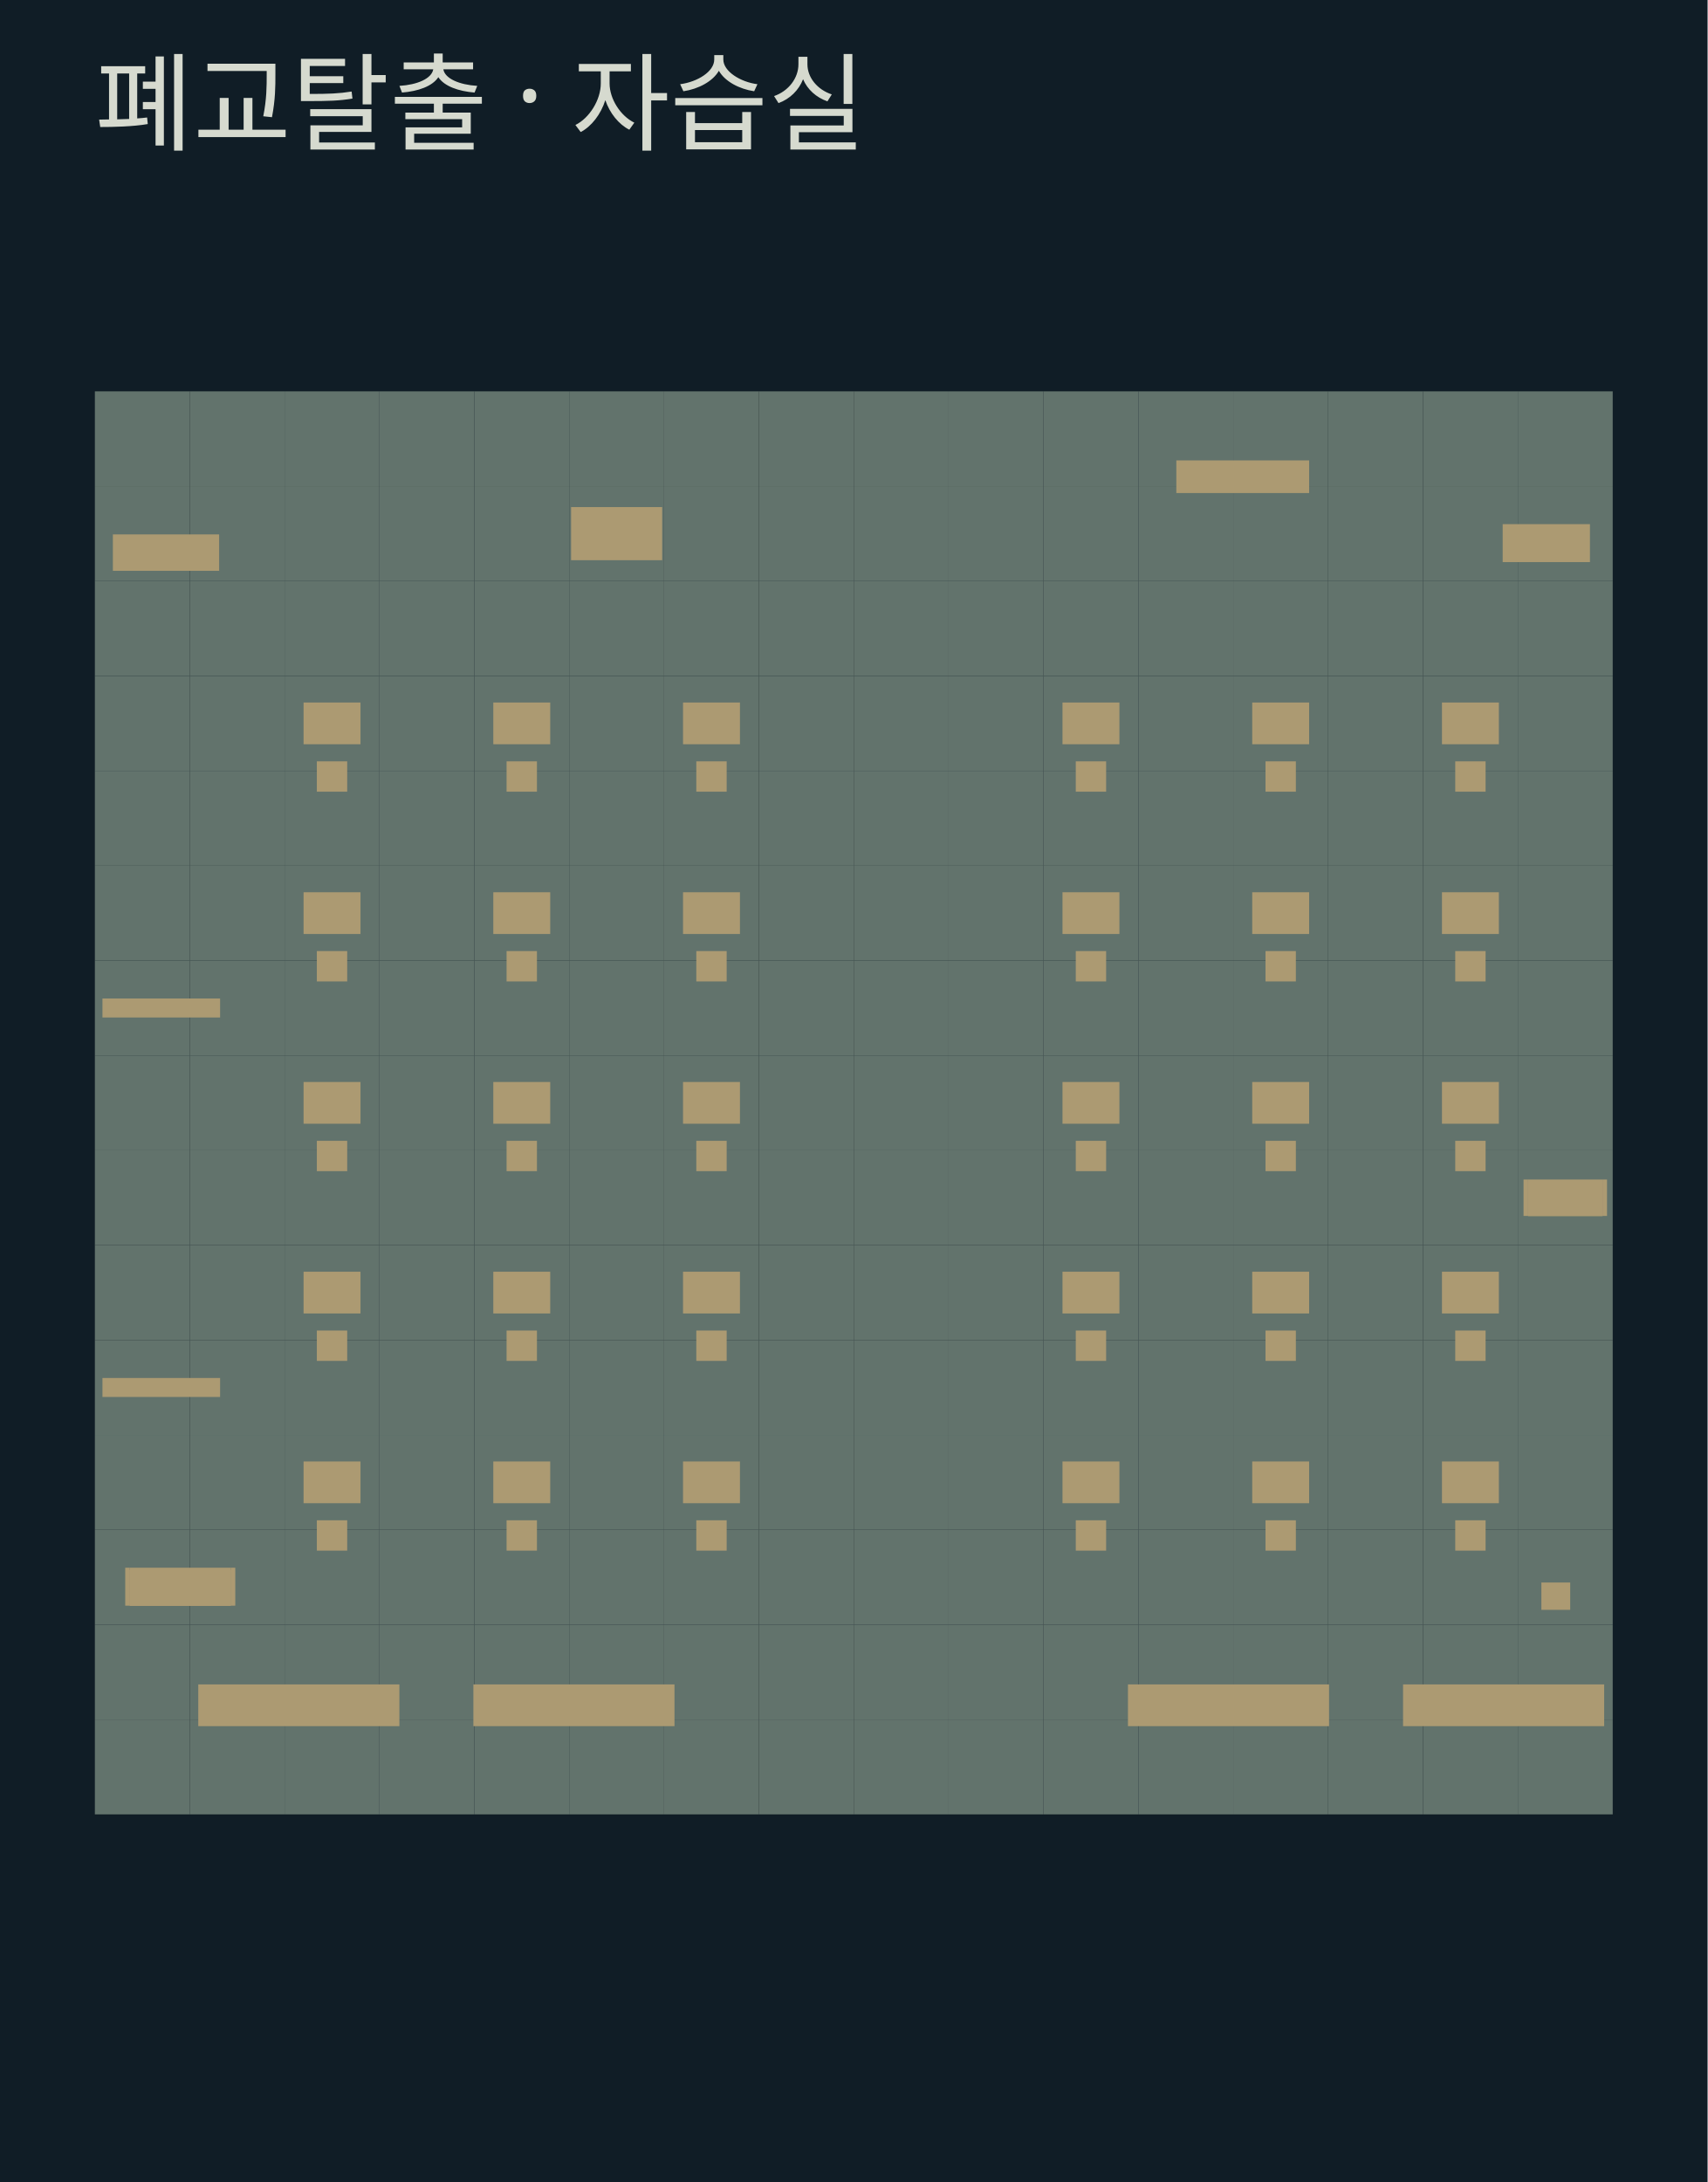
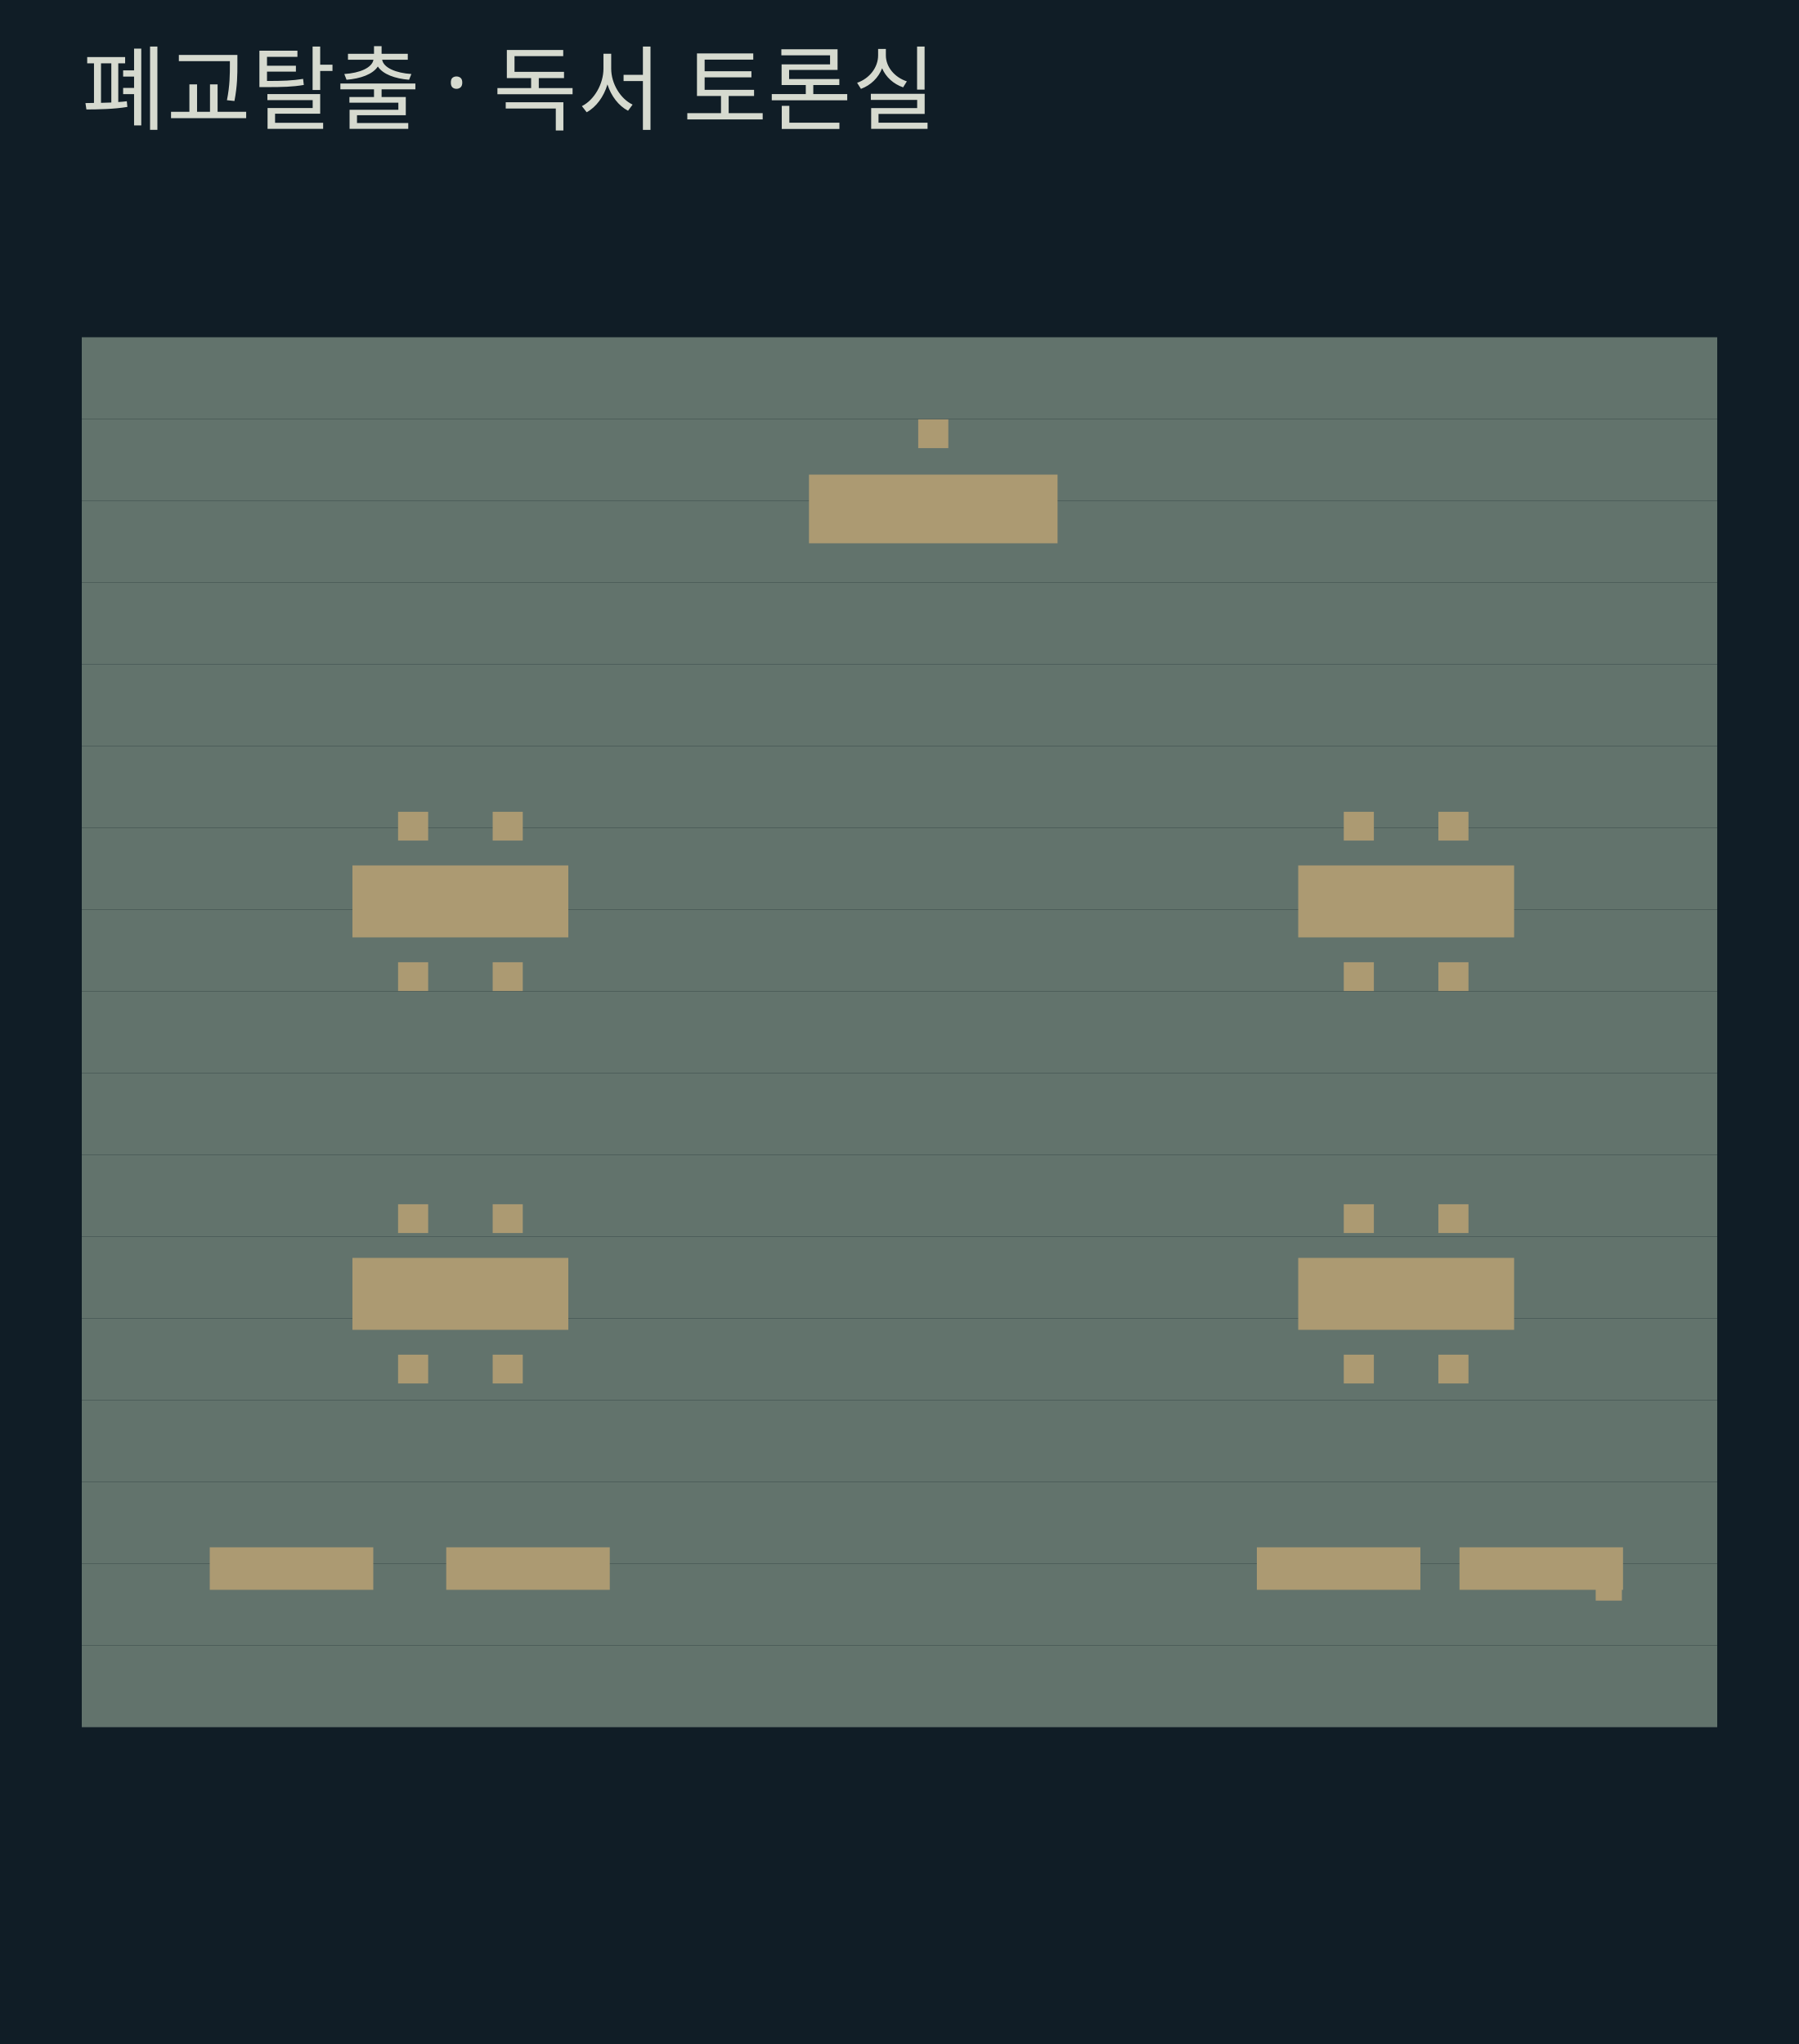
- <svg xmlns="http://www.w3.org/2000/svg" viewBox="0 0 288 368">
-   <rect width="288" height="368" fill="#101d26" />
+ <svg xmlns="http://www.w3.org/2000/svg" viewBox="0 0 352 400">
+   <rect width="352" height="400" fill="#101d26" />
  <style>text{font:10px sans-serif;fill:#d6dacf}</style>
-   <text x="16" y="24" style="font-size:18px">폐교탈출 · 자습실</text>
+   <text x="16" y="24" style="font-size:18px">폐교탈출 · 독서 토론실</text>
+   <rect x="16" y="322" width="16" height="16" fill="#62736c" />
+   <rect x="16" y="306" width="16" height="16" fill="#62736c" />
  <rect x="16" y="290" width="16" height="16" fill="#62736c" />
  <rect x="16" y="274" width="16" height="16" fill="#62736c" />
  <rect x="16" y="258" width="16" height="16" fill="#62736c" />
  <rect x="16" y="242" width="16" height="16" fill="#62736c" />
  <rect x="16" y="226" width="16" height="16" fill="#62736c" />
  <rect x="16" y="210" width="16" height="16" fill="#62736c" />
  <rect x="16" y="194" width="16" height="16" fill="#62736c" />
  <rect x="16" y="178" width="16" height="16" fill="#62736c" />
  <rect x="16" y="162" width="16" height="16" fill="#62736c" />
  <rect x="16" y="146" width="16" height="16" fill="#62736c" />
  <rect x="16" y="130" width="16" height="16" fill="#62736c" />
  <rect x="16" y="114" width="16" height="16" fill="#62736c" />
  <rect x="16" y="98" width="16" height="16" fill="#62736c" />
  <rect x="16" y="82" width="16" height="16" fill="#62736c" />
  <rect x="16" y="66" width="16" height="16" fill="#62736c" />
+   <rect x="32" y="322" width="16" height="16" fill="#62736c" />
+   <rect x="32" y="306" width="16" height="16" fill="#62736c" />
  <rect x="32" y="290" width="16" height="16" fill="#62736c" />
  <rect x="32" y="274" width="16" height="16" fill="#62736c" />
  <rect x="32" y="258" width="16" height="16" fill="#62736c" />
  <rect x="32" y="242" width="16" height="16" fill="#62736c" />
  <rect x="32" y="226" width="16" height="16" fill="#62736c" />
  <rect x="32" y="210" width="16" height="16" fill="#62736c" />
  <rect x="32" y="194" width="16" height="16" fill="#62736c" />
  <rect x="32" y="178" width="16" height="16" fill="#62736c" />
  <rect x="32" y="162" width="16" height="16" fill="#62736c" />
  <rect x="32" y="146" width="16" height="16" fill="#62736c" />
  <rect x="32" y="130" width="16" height="16" fill="#62736c" />
  <rect x="32" y="114" width="16" height="16" fill="#62736c" />
  <rect x="32" y="98" width="16" height="16" fill="#62736c" />
  <rect x="32" y="82" width="16" height="16" fill="#62736c" />
  <rect x="32" y="66" width="16" height="16" fill="#62736c" />
+   <rect x="48" y="322" width="16" height="16" fill="#62736c" />
+   <rect x="48" y="306" width="16" height="16" fill="#62736c" />
  <rect x="48" y="290" width="16" height="16" fill="#62736c" />
  <rect x="48" y="274" width="16" height="16" fill="#62736c" />
  <rect x="48" y="258" width="16" height="16" fill="#62736c" />
  <rect x="48" y="242" width="16" height="16" fill="#62736c" />
  <rect x="48" y="226" width="16" height="16" fill="#62736c" />
  <rect x="48" y="210" width="16" height="16" fill="#62736c" />
  <rect x="48" y="194" width="16" height="16" fill="#62736c" />
  <rect x="48" y="178" width="16" height="16" fill="#62736c" />
  <rect x="48" y="162" width="16" height="16" fill="#62736c" />
  <rect x="48" y="146" width="16" height="16" fill="#62736c" />
  <rect x="48" y="130" width="16" height="16" fill="#62736c" />
  <rect x="48" y="114" width="16" height="16" fill="#62736c" />
  <rect x="48" y="98" width="16" height="16" fill="#62736c" />
  <rect x="48" y="82" width="16" height="16" fill="#62736c" />
  <rect x="48" y="66" width="16" height="16" fill="#62736c" />
+   <rect x="64" y="322" width="16" height="16" fill="#62736c" />
+   <rect x="64" y="306" width="16" height="16" fill="#62736c" />
  <rect x="64" y="290" width="16" height="16" fill="#62736c" />
  <rect x="64" y="274" width="16" height="16" fill="#62736c" />
  <rect x="64" y="258" width="16" height="16" fill="#62736c" />
  <rect x="64" y="242" width="16" height="16" fill="#62736c" />
  <rect x="64" y="226" width="16" height="16" fill="#62736c" />
  <rect x="64" y="210" width="16" height="16" fill="#62736c" />
  <rect x="64" y="194" width="16" height="16" fill="#62736c" />
  <rect x="64" y="178" width="16" height="16" fill="#62736c" />
  <rect x="64" y="162" width="16" height="16" fill="#62736c" />
  <rect x="64" y="146" width="16" height="16" fill="#62736c" />
  <rect x="64" y="130" width="16" height="16" fill="#62736c" />
  <rect x="64" y="114" width="16" height="16" fill="#62736c" />
  <rect x="64" y="98" width="16" height="16" fill="#62736c" />
  <rect x="64" y="82" width="16" height="16" fill="#62736c" />
  <rect x="64" y="66" width="16" height="16" fill="#62736c" />
+   <rect x="80" y="322" width="16" height="16" fill="#62736c" />
+   <rect x="80" y="306" width="16" height="16" fill="#62736c" />
  <rect x="80" y="290" width="16" height="16" fill="#62736c" />
  <rect x="80" y="274" width="16" height="16" fill="#62736c" />
  <rect x="80" y="258" width="16" height="16" fill="#62736c" />
  <rect x="80" y="242" width="16" height="16" fill="#62736c" />
  <rect x="80" y="226" width="16" height="16" fill="#62736c" />
  <rect x="80" y="210" width="16" height="16" fill="#62736c" />
  <rect x="80" y="194" width="16" height="16" fill="#62736c" />
  <rect x="80" y="178" width="16" height="16" fill="#62736c" />
  <rect x="80" y="162" width="16" height="16" fill="#62736c" />
  <rect x="80" y="146" width="16" height="16" fill="#62736c" />
  <rect x="80" y="130" width="16" height="16" fill="#62736c" />
  <rect x="80" y="114" width="16" height="16" fill="#62736c" />
  <rect x="80" y="98" width="16" height="16" fill="#62736c" />
  <rect x="80" y="82" width="16" height="16" fill="#62736c" />
  <rect x="80" y="66" width="16" height="16" fill="#62736c" />
+   <rect x="96" y="322" width="16" height="16" fill="#62736c" />
+   <rect x="96" y="306" width="16" height="16" fill="#62736c" />
  <rect x="96" y="290" width="16" height="16" fill="#62736c" />
  <rect x="96" y="274" width="16" height="16" fill="#62736c" />
  <rect x="96" y="258" width="16" height="16" fill="#62736c" />
  <rect x="96" y="242" width="16" height="16" fill="#62736c" />
  <rect x="96" y="226" width="16" height="16" fill="#62736c" />
  <rect x="96" y="210" width="16" height="16" fill="#62736c" />
  <rect x="96" y="194" width="16" height="16" fill="#62736c" />
  <rect x="96" y="178" width="16" height="16" fill="#62736c" />
  <rect x="96" y="162" width="16" height="16" fill="#62736c" />
  <rect x="96" y="146" width="16" height="16" fill="#62736c" />
  <rect x="96" y="130" width="16" height="16" fill="#62736c" />
  <rect x="96" y="114" width="16" height="16" fill="#62736c" />
  <rect x="96" y="98" width="16" height="16" fill="#62736c" />
  <rect x="96" y="82" width="16" height="16" fill="#62736c" />
  <rect x="96" y="66" width="16" height="16" fill="#62736c" />
+   <rect x="112" y="322" width="16" height="16" fill="#62736c" />
+   <rect x="112" y="306" width="16" height="16" fill="#62736c" />
  <rect x="112" y="290" width="16" height="16" fill="#62736c" />
  <rect x="112" y="274" width="16" height="16" fill="#62736c" />
  <rect x="112" y="258" width="16" height="16" fill="#62736c" />
  <rect x="112" y="242" width="16" height="16" fill="#62736c" />
  <rect x="112" y="226" width="16" height="16" fill="#62736c" />
  <rect x="112" y="210" width="16" height="16" fill="#62736c" />
  <rect x="112" y="194" width="16" height="16" fill="#62736c" />
  <rect x="112" y="178" width="16" height="16" fill="#62736c" />
  <rect x="112" y="162" width="16" height="16" fill="#62736c" />
  <rect x="112" y="146" width="16" height="16" fill="#62736c" />
  <rect x="112" y="130" width="16" height="16" fill="#62736c" />
  <rect x="112" y="114" width="16" height="16" fill="#62736c" />
  <rect x="112" y="98" width="16" height="16" fill="#62736c" />
  <rect x="112" y="82" width="16" height="16" fill="#62736c" />
  <rect x="112" y="66" width="16" height="16" fill="#62736c" />
+   <rect x="128" y="322" width="16" height="16" fill="#62736c" />
+   <rect x="128" y="306" width="16" height="16" fill="#62736c" />
  <rect x="128" y="290" width="16" height="16" fill="#62736c" />
  <rect x="128" y="274" width="16" height="16" fill="#62736c" />
  <rect x="128" y="258" width="16" height="16" fill="#62736c" />
  <rect x="128" y="242" width="16" height="16" fill="#62736c" />
  <rect x="128" y="226" width="16" height="16" fill="#62736c" />
  <rect x="128" y="210" width="16" height="16" fill="#62736c" />
  <rect x="128" y="194" width="16" height="16" fill="#62736c" />
  <rect x="128" y="178" width="16" height="16" fill="#62736c" />
  <rect x="128" y="162" width="16" height="16" fill="#62736c" />
  <rect x="128" y="146" width="16" height="16" fill="#62736c" />
  <rect x="128" y="130" width="16" height="16" fill="#62736c" />
  <rect x="128" y="114" width="16" height="16" fill="#62736c" />
  <rect x="128" y="98" width="16" height="16" fill="#62736c" />
  <rect x="128" y="82" width="16" height="16" fill="#62736c" />
  <rect x="128" y="66" width="16" height="16" fill="#62736c" />
+   <rect x="144" y="322" width="16" height="16" fill="#62736c" />
+   <rect x="144" y="306" width="16" height="16" fill="#62736c" />
  <rect x="144" y="290" width="16" height="16" fill="#62736c" />
  <rect x="144" y="274" width="16" height="16" fill="#62736c" />
  <rect x="144" y="258" width="16" height="16" fill="#62736c" />
  <rect x="144" y="242" width="16" height="16" fill="#62736c" />
  <rect x="144" y="226" width="16" height="16" fill="#62736c" />
  <rect x="144" y="210" width="16" height="16" fill="#62736c" />
  <rect x="144" y="194" width="16" height="16" fill="#62736c" />
  <rect x="144" y="178" width="16" height="16" fill="#62736c" />
  <rect x="144" y="162" width="16" height="16" fill="#62736c" />
  <rect x="144" y="146" width="16" height="16" fill="#62736c" />
  <rect x="144" y="130" width="16" height="16" fill="#62736c" />
  <rect x="144" y="114" width="16" height="16" fill="#62736c" />
  <rect x="144" y="98" width="16" height="16" fill="#62736c" />
  <rect x="144" y="82" width="16" height="16" fill="#62736c" />
  <rect x="144" y="66" width="16" height="16" fill="#62736c" />
+   <rect x="160" y="322" width="16" height="16" fill="#62736c" />
+   <rect x="160" y="306" width="16" height="16" fill="#62736c" />
  <rect x="160" y="290" width="16" height="16" fill="#62736c" />
  <rect x="160" y="274" width="16" height="16" fill="#62736c" />
  <rect x="160" y="258" width="16" height="16" fill="#62736c" />
  <rect x="160" y="242" width="16" height="16" fill="#62736c" />
  <rect x="160" y="226" width="16" height="16" fill="#62736c" />
  <rect x="160" y="210" width="16" height="16" fill="#62736c" />
  <rect x="160" y="194" width="16" height="16" fill="#62736c" />
  <rect x="160" y="178" width="16" height="16" fill="#62736c" />
  <rect x="160" y="162" width="16" height="16" fill="#62736c" />
  <rect x="160" y="146" width="16" height="16" fill="#62736c" />
  <rect x="160" y="130" width="16" height="16" fill="#62736c" />
  <rect x="160" y="114" width="16" height="16" fill="#62736c" />
  <rect x="160" y="98" width="16" height="16" fill="#62736c" />
  <rect x="160" y="82" width="16" height="16" fill="#62736c" />
  <rect x="160" y="66" width="16" height="16" fill="#62736c" />
+   <rect x="176" y="322" width="16" height="16" fill="#62736c" />
+   <rect x="176" y="306" width="16" height="16" fill="#62736c" />
  <rect x="176" y="290" width="16" height="16" fill="#62736c" />
  <rect x="176" y="274" width="16" height="16" fill="#62736c" />
  <rect x="176" y="258" width="16" height="16" fill="#62736c" />
  <rect x="176" y="242" width="16" height="16" fill="#62736c" />
  <rect x="176" y="226" width="16" height="16" fill="#62736c" />
  <rect x="176" y="210" width="16" height="16" fill="#62736c" />
  <rect x="176" y="194" width="16" height="16" fill="#62736c" />
  <rect x="176" y="178" width="16" height="16" fill="#62736c" />
  <rect x="176" y="162" width="16" height="16" fill="#62736c" />
  <rect x="176" y="146" width="16" height="16" fill="#62736c" />
  <rect x="176" y="130" width="16" height="16" fill="#62736c" />
  <rect x="176" y="114" width="16" height="16" fill="#62736c" />
  <rect x="176" y="98" width="16" height="16" fill="#62736c" />
  <rect x="176" y="82" width="16" height="16" fill="#62736c" />
  <rect x="176" y="66" width="16" height="16" fill="#62736c" />
+   <rect x="192" y="322" width="16" height="16" fill="#62736c" />
+   <rect x="192" y="306" width="16" height="16" fill="#62736c" />
  <rect x="192" y="290" width="16" height="16" fill="#62736c" />
  <rect x="192" y="274" width="16" height="16" fill="#62736c" />
  <rect x="192" y="258" width="16" height="16" fill="#62736c" />
  <rect x="192" y="242" width="16" height="16" fill="#62736c" />
  <rect x="192" y="226" width="16" height="16" fill="#62736c" />
  <rect x="192" y="210" width="16" height="16" fill="#62736c" />
  <rect x="192" y="194" width="16" height="16" fill="#62736c" />
  <rect x="192" y="178" width="16" height="16" fill="#62736c" />
  <rect x="192" y="162" width="16" height="16" fill="#62736c" />
  <rect x="192" y="146" width="16" height="16" fill="#62736c" />
  <rect x="192" y="130" width="16" height="16" fill="#62736c" />
  <rect x="192" y="114" width="16" height="16" fill="#62736c" />
  <rect x="192" y="98" width="16" height="16" fill="#62736c" />
  <rect x="192" y="82" width="16" height="16" fill="#62736c" />
  <rect x="192" y="66" width="16" height="16" fill="#62736c" />
+   <rect x="208" y="322" width="16" height="16" fill="#62736c" />
+   <rect x="208" y="306" width="16" height="16" fill="#62736c" />
  <rect x="208" y="290" width="16" height="16" fill="#62736c" />
  <rect x="208" y="274" width="16" height="16" fill="#62736c" />
  <rect x="208" y="258" width="16" height="16" fill="#62736c" />
  <rect x="208" y="242" width="16" height="16" fill="#62736c" />
  <rect x="208" y="226" width="16" height="16" fill="#62736c" />
  <rect x="208" y="210" width="16" height="16" fill="#62736c" />
  <rect x="208" y="194" width="16" height="16" fill="#62736c" />
  <rect x="208" y="178" width="16" height="16" fill="#62736c" />
  <rect x="208" y="162" width="16" height="16" fill="#62736c" />
  <rect x="208" y="146" width="16" height="16" fill="#62736c" />
  <rect x="208" y="130" width="16" height="16" fill="#62736c" />
  <rect x="208" y="114" width="16" height="16" fill="#62736c" />
  <rect x="208" y="98" width="16" height="16" fill="#62736c" />
  <rect x="208" y="82" width="16" height="16" fill="#62736c" />
  <rect x="208" y="66" width="16" height="16" fill="#62736c" />
+   <rect x="224" y="322" width="16" height="16" fill="#62736c" />
+   <rect x="224" y="306" width="16" height="16" fill="#62736c" />
  <rect x="224" y="290" width="16" height="16" fill="#62736c" />
  <rect x="224" y="274" width="16" height="16" fill="#62736c" />
  <rect x="224" y="258" width="16" height="16" fill="#62736c" />
  <rect x="224" y="242" width="16" height="16" fill="#62736c" />
  <rect x="224" y="226" width="16" height="16" fill="#62736c" />
  <rect x="224" y="210" width="16" height="16" fill="#62736c" />
  <rect x="224" y="194" width="16" height="16" fill="#62736c" />
  <rect x="224" y="178" width="16" height="16" fill="#62736c" />
  <rect x="224" y="162" width="16" height="16" fill="#62736c" />
  <rect x="224" y="146" width="16" height="16" fill="#62736c" />
  <rect x="224" y="130" width="16" height="16" fill="#62736c" />
  <rect x="224" y="114" width="16" height="16" fill="#62736c" />
  <rect x="224" y="98" width="16" height="16" fill="#62736c" />
  <rect x="224" y="82" width="16" height="16" fill="#62736c" />
  <rect x="224" y="66" width="16" height="16" fill="#62736c" />
+   <rect x="240" y="322" width="16" height="16" fill="#62736c" />
+   <rect x="240" y="306" width="16" height="16" fill="#62736c" />
  <rect x="240" y="290" width="16" height="16" fill="#62736c" />
  <rect x="240" y="274" width="16" height="16" fill="#62736c" />
  <rect x="240" y="258" width="16" height="16" fill="#62736c" />
  <rect x="240" y="242" width="16" height="16" fill="#62736c" />
  <rect x="240" y="226" width="16" height="16" fill="#62736c" />
  <rect x="240" y="210" width="16" height="16" fill="#62736c" />
  <rect x="240" y="194" width="16" height="16" fill="#62736c" />
  <rect x="240" y="178" width="16" height="16" fill="#62736c" />
  <rect x="240" y="162" width="16" height="16" fill="#62736c" />
  <rect x="240" y="146" width="16" height="16" fill="#62736c" />
  <rect x="240" y="130" width="16" height="16" fill="#62736c" />
  <rect x="240" y="114" width="16" height="16" fill="#62736c" />
  <rect x="240" y="98" width="16" height="16" fill="#62736c" />
  <rect x="240" y="82" width="16" height="16" fill="#62736c" />
  <rect x="240" y="66" width="16" height="16" fill="#62736c" />
+   <rect x="256" y="322" width="16" height="16" fill="#62736c" />
+   <rect x="256" y="306" width="16" height="16" fill="#62736c" />
  <rect x="256" y="290" width="16" height="16" fill="#62736c" />
  <rect x="256" y="274" width="16" height="16" fill="#62736c" />
  <rect x="256" y="258" width="16" height="16" fill="#62736c" />
  <rect x="256" y="242" width="16" height="16" fill="#62736c" />
  <rect x="256" y="226" width="16" height="16" fill="#62736c" />
  <rect x="256" y="210" width="16" height="16" fill="#62736c" />
  <rect x="256" y="194" width="16" height="16" fill="#62736c" />
  <rect x="256" y="178" width="16" height="16" fill="#62736c" />
  <rect x="256" y="162" width="16" height="16" fill="#62736c" />
  <rect x="256" y="146" width="16" height="16" fill="#62736c" />
  <rect x="256" y="130" width="16" height="16" fill="#62736c" />
  <rect x="256" y="114" width="16" height="16" fill="#62736c" />
  <rect x="256" y="98" width="16" height="16" fill="#62736c" />
  <rect x="256" y="82" width="16" height="16" fill="#62736c" />
  <rect x="256" y="66" width="16" height="16" fill="#62736c" />
-   <rect x="96.32" y="85.52" width="15.36" height="8.96" fill="#ac9a72" />
-   <rect x="51.2" y="246.48" width="9.6" height="7.04" fill="#ac9a72" />
-   <rect x="53.44" y="256.4" width="5.12" height="5.12" fill="#ac9a72" />
-   <rect x="51.2" y="214.48" width="9.6" height="7.04" fill="#ac9a72" />
-   <rect x="53.44" y="224.4" width="5.12" height="5.12" fill="#ac9a72" />
-   <rect x="51.2" y="182.48" width="9.6" height="7.04" fill="#ac9a72" />
-   <rect x="53.44" y="192.4" width="5.12" height="5.12" fill="#ac9a72" />
-   <rect x="51.2" y="150.48" width="9.6" height="7.04" fill="#ac9a72" />
-   <rect x="53.44" y="160.4" width="5.12" height="5.12" fill="#ac9a72" />
-   <rect x="51.2" y="118.48" width="9.6" height="7.04" fill="#ac9a72" />
-   <rect x="53.44" y="128.4" width="5.12" height="5.12" fill="#ac9a72" />
-   <rect x="83.2" y="246.48" width="9.6" height="7.04" fill="#ac9a72" />
-   <rect x="85.44" y="256.4" width="5.12" height="5.12" fill="#ac9a72" />
-   <rect x="83.2" y="214.48" width="9.6" height="7.04" fill="#ac9a72" />
-   <rect x="85.44" y="224.4" width="5.12" height="5.12" fill="#ac9a72" />
-   <rect x="83.2" y="182.48" width="9.6" height="7.04" fill="#ac9a72" />
-   <rect x="85.44" y="192.4" width="5.12" height="5.12" fill="#ac9a72" />
-   <rect x="83.2" y="150.48" width="9.6" height="7.04" fill="#ac9a72" />
-   <rect x="85.44" y="160.4" width="5.12" height="5.12" fill="#ac9a72" />
-   <rect x="83.2" y="118.48" width="9.6" height="7.04" fill="#ac9a72" />
-   <rect x="85.44" y="128.4" width="5.12" height="5.12" fill="#ac9a72" />
-   <rect x="115.2" y="246.48" width="9.6" height="7.04" fill="#ac9a72" />
-   <rect x="117.44" y="256.4" width="5.12" height="5.12" fill="#ac9a72" />
-   <rect x="115.2" y="214.48" width="9.6" height="7.04" fill="#ac9a72" />
-   <rect x="117.44" y="224.4" width="5.12" height="5.12" fill="#ac9a72" />
-   <rect x="115.2" y="182.48" width="9.6" height="7.04" fill="#ac9a72" />
-   <rect x="117.44" y="192.4" width="5.12" height="5.12" fill="#ac9a72" />
-   <rect x="115.2" y="150.48" width="9.6" height="7.04" fill="#ac9a72" />
-   <rect x="117.44" y="160.4" width="5.12" height="5.12" fill="#ac9a72" />
-   <rect x="115.2" y="118.48" width="9.6" height="7.04" fill="#ac9a72" />
-   <rect x="117.44" y="128.4" width="5.12" height="5.12" fill="#ac9a72" />
-   <rect x="179.2" y="246.48" width="9.6" height="7.04" fill="#ac9a72" />
-   <rect x="181.44" y="256.4" width="5.12" height="5.12" fill="#ac9a72" />
-   <rect x="179.2" y="214.48" width="9.6" height="7.04" fill="#ac9a72" />
-   <rect x="181.44" y="224.4" width="5.12" height="5.12" fill="#ac9a72" />
-   <rect x="179.2" y="182.48" width="9.6" height="7.04" fill="#ac9a72" />
-   <rect x="181.44" y="192.4" width="5.12" height="5.12" fill="#ac9a72" />
-   <rect x="179.2" y="150.48" width="9.6" height="7.04" fill="#ac9a72" />
-   <rect x="181.44" y="160.4" width="5.12" height="5.12" fill="#ac9a72" />
-   <rect x="179.2" y="118.48" width="9.6" height="7.04" fill="#ac9a72" />
-   <rect x="181.44" y="128.4" width="5.12" height="5.12" fill="#ac9a72" />
-   <rect x="211.2" y="246.48" width="9.6" height="7.04" fill="#ac9a72" />
-   <rect x="213.44" y="256.4" width="5.12" height="5.12" fill="#ac9a72" />
-   <rect x="211.2" y="214.48" width="9.6" height="7.04" fill="#ac9a72" />
-   <rect x="213.44" y="224.4" width="5.12" height="5.12" fill="#ac9a72" />
-   <rect x="211.2" y="182.48" width="9.6" height="7.04" fill="#ac9a72" />
-   <rect x="213.44" y="192.4" width="5.12" height="5.12" fill="#ac9a72" />
-   <rect x="211.2" y="150.48" width="9.6" height="7.04" fill="#ac9a72" />
-   <rect x="213.44" y="160.4" width="5.12" height="5.12" fill="#ac9a72" />
-   <rect x="211.2" y="118.48" width="9.6" height="7.04" fill="#ac9a72" />
-   <rect x="213.44" y="128.4" width="5.12" height="5.12" fill="#ac9a72" />
-   <rect x="243.2" y="246.48" width="9.6" height="7.04" fill="#ac9a72" />
-   <rect x="245.44" y="256.4" width="5.12" height="5.12" fill="#ac9a72" />
-   <rect x="243.2" y="214.48" width="9.6" height="7.04" fill="#ac9a72" />
-   <rect x="245.44" y="224.4" width="5.12" height="5.12" fill="#ac9a72" />
-   <rect x="243.2" y="182.48" width="9.6" height="7.04" fill="#ac9a72" />
-   <rect x="245.44" y="192.4" width="5.12" height="5.12" fill="#ac9a72" />
-   <rect x="243.2" y="150.48" width="9.6" height="7.04" fill="#ac9a72" />
-   <rect x="245.44" y="160.4" width="5.12" height="5.12" fill="#ac9a72" />
-   <rect x="243.2" y="118.48" width="9.6" height="7.04" fill="#ac9a72" />
-   <rect x="245.44" y="128.4" width="5.12" height="5.12" fill="#ac9a72" />
-   <rect x="33.44" y="284.08" width="33.92" height="7.04" fill="#ac9a72" />
-   <rect x="79.84" y="284.08" width="33.92" height="7.04" fill="#ac9a72" />
-   <rect x="190.24" y="284.08" width="33.92" height="7.04" fill="#ac9a72" />
-   <rect x="236.64" y="284.08" width="33.92" height="7.04" fill="#ac9a72" />
-   <rect x="17.28" y="232.4" width="19.84" height="3.2" fill="#ac9a72" />
-   <rect x="17.28" y="168.4" width="19.84" height="3.2" fill="#ac9a72" />
-   <rect x="19.04" y="90.128" width="17.92" height="6.144" fill="#ac9a72" />
-   <rect x="253.44" y="88.4" width="14.72" height="6.4" fill="#ac9a72" />
-   <rect x="257.728" y="198.928" width="12.544" height="0.64" fill="#ac9a72" />
-   <rect x="256.96" y="198.928" width="0.768" height="6.144" fill="#ac9a72" />
-   <rect x="270.272" y="198.928" width="0.768" height="6.144" fill="#ac9a72" />
-   <rect x="257.728" y="199.312" width="12.544" height="5.76" fill="#ac9a72" />
-   <rect x="257.728" y="199.312" width="12.544" height="5.76" fill="#ac9a72" />
-   <rect x="257.728" y="199.312" width="12.544" height="5.76" fill="#ac9a72" />
-   <rect x="257.728" y="199.312" width="12.544" height="5.76" fill="#ac9a72" />
-   <rect x="21.888" y="264.4" width="17.024" height="0.64" fill="#ac9a72" />
-   <rect x="21.12" y="264.4" width="0.768" height="6.4" fill="#ac9a72" />
-   <rect x="38.912" y="264.4" width="0.768" height="6.4" fill="#ac9a72" />
-   <rect x="21.888" y="264.784" width="17.024" height="6.016" fill="#ac9a72" />
-   <rect x="21.888" y="264.784" width="17.024" height="6.016" fill="#ac9a72" />
-   <rect x="21.888" y="264.784" width="17.024" height="6.016" fill="#ac9a72" />
-   <rect x="21.888" y="264.784" width="17.024" height="6.016" fill="#ac9a72" />
-   <rect x="259.968" y="266.896" width="4.864" height="4.608" fill="#ac9a72" />
-   <rect x="198.4" y="77.648" width="22.4" height="5.504" fill="#ac9a72" />
+   <rect x="272" y="322" width="16" height="16" fill="#62736c" />
+   <rect x="272" y="306" width="16" height="16" fill="#62736c" />
+   <rect x="272" y="290" width="16" height="16" fill="#62736c" />
+   <rect x="272" y="274" width="16" height="16" fill="#62736c" />
+   <rect x="272" y="258" width="16" height="16" fill="#62736c" />
+   <rect x="272" y="242" width="16" height="16" fill="#62736c" />
+   <rect x="272" y="226" width="16" height="16" fill="#62736c" />
+   <rect x="272" y="210" width="16" height="16" fill="#62736c" />
+   <rect x="272" y="194" width="16" height="16" fill="#62736c" />
+   <rect x="272" y="178" width="16" height="16" fill="#62736c" />
+   <rect x="272" y="162" width="16" height="16" fill="#62736c" />
+   <rect x="272" y="146" width="16" height="16" fill="#62736c" />
+   <rect x="272" y="130" width="16" height="16" fill="#62736c" />
+   <rect x="272" y="114" width="16" height="16" fill="#62736c" />
+   <rect x="272" y="98" width="16" height="16" fill="#62736c" />
+   <rect x="272" y="82" width="16" height="16" fill="#62736c" />
+   <rect x="272" y="66" width="16" height="16" fill="#62736c" />
+   <rect x="288" y="322" width="16" height="16" fill="#62736c" />
+   <rect x="288" y="306" width="16" height="16" fill="#62736c" />
+   <rect x="288" y="290" width="16" height="16" fill="#62736c" />
+   <rect x="288" y="274" width="16" height="16" fill="#62736c" />
+   <rect x="288" y="258" width="16" height="16" fill="#62736c" />
+   <rect x="288" y="242" width="16" height="16" fill="#62736c" />
+   <rect x="288" y="226" width="16" height="16" fill="#62736c" />
+   <rect x="288" y="210" width="16" height="16" fill="#62736c" />
+   <rect x="288" y="194" width="16" height="16" fill="#62736c" />
+   <rect x="288" y="178" width="16" height="16" fill="#62736c" />
+   <rect x="288" y="162" width="16" height="16" fill="#62736c" />
+   <rect x="288" y="146" width="16" height="16" fill="#62736c" />
+   <rect x="288" y="130" width="16" height="16" fill="#62736c" />
+   <rect x="288" y="114" width="16" height="16" fill="#62736c" />
+   <rect x="288" y="98" width="16" height="16" fill="#62736c" />
+   <rect x="288" y="82" width="16" height="16" fill="#62736c" />
+   <rect x="288" y="66" width="16" height="16" fill="#62736c" />
+   <rect x="304" y="322" width="16" height="16" fill="#62736c" />
+   <rect x="304" y="306" width="16" height="16" fill="#62736c" />
+   <rect x="304" y="290" width="16" height="16" fill="#62736c" />
+   <rect x="304" y="274" width="16" height="16" fill="#62736c" />
+   <rect x="304" y="258" width="16" height="16" fill="#62736c" />
+   <rect x="304" y="242" width="16" height="16" fill="#62736c" />
+   <rect x="304" y="226" width="16" height="16" fill="#62736c" />
+   <rect x="304" y="210" width="16" height="16" fill="#62736c" />
+   <rect x="304" y="194" width="16" height="16" fill="#62736c" />
+   <rect x="304" y="178" width="16" height="16" fill="#62736c" />
+   <rect x="304" y="162" width="16" height="16" fill="#62736c" />
+   <rect x="304" y="146" width="16" height="16" fill="#62736c" />
+   <rect x="304" y="130" width="16" height="16" fill="#62736c" />
+   <rect x="304" y="114" width="16" height="16" fill="#62736c" />
+   <rect x="304" y="98" width="16" height="16" fill="#62736c" />
+   <rect x="304" y="82" width="16" height="16" fill="#62736c" />
+   <rect x="304" y="66" width="16" height="16" fill="#62736c" />
+   <rect x="320" y="322" width="16" height="16" fill="#62736c" />
+   <rect x="320" y="306" width="16" height="16" fill="#62736c" />
+   <rect x="320" y="290" width="16" height="16" fill="#62736c" />
+   <rect x="320" y="274" width="16" height="16" fill="#62736c" />
+   <rect x="320" y="258" width="16" height="16" fill="#62736c" />
+   <rect x="320" y="242" width="16" height="16" fill="#62736c" />
+   <rect x="320" y="226" width="16" height="16" fill="#62736c" />
+   <rect x="320" y="210" width="16" height="16" fill="#62736c" />
+   <rect x="320" y="194" width="16" height="16" fill="#62736c" />
+   <rect x="320" y="178" width="16" height="16" fill="#62736c" />
+   <rect x="320" y="162" width="16" height="16" fill="#62736c" />
+   <rect x="320" y="146" width="16" height="16" fill="#62736c" />
+   <rect x="320" y="130" width="16" height="16" fill="#62736c" />
+   <rect x="320" y="114" width="16" height="16" fill="#62736c" />
+   <rect x="320" y="98" width="16" height="16" fill="#62736c" />
+   <rect x="320" y="82" width="16" height="16" fill="#62736c" />
+   <rect x="320" y="66" width="16" height="16" fill="#62736c" />
+   <rect x="68.96" y="246.16" width="42.24" height="14.08" fill="#ac9a72" />
+   <rect x="77.888" y="265.104" width="5.888" height="5.632" fill="#ac9a72" />
+   <rect x="77.888" y="235.664" width="5.888" height="5.632" fill="#ac9a72" />
+   <rect x="96.4" y="265.104" width="5.888" height="5.632" fill="#ac9a72" />
+   <rect x="96.4" y="235.664" width="5.888" height="5.632" fill="#ac9a72" />
+   <rect x="68.96" y="169.36" width="42.24" height="14.08" fill="#ac9a72" />
+   <rect x="77.888" y="188.304" width="5.888" height="5.632" fill="#ac9a72" />
+   <rect x="77.888" y="158.864" width="5.888" height="5.632" fill="#ac9a72" />
+   <rect x="96.4" y="188.304" width="5.888" height="5.632" fill="#ac9a72" />
+   <rect x="96.4" y="158.864" width="5.888" height="5.632" fill="#ac9a72" />
+   <rect x="254.016" y="246.16" width="42.24" height="14.08" fill="#ac9a72" />
+   <rect x="262.928" y="265.104" width="5.888" height="5.632" fill="#ac9a72" />
+   <rect x="262.928" y="235.664" width="5.888" height="5.632" fill="#ac9a72" />
+   <rect x="281.44" y="265.104" width="5.888" height="5.632" fill="#ac9a72" />
+   <rect x="281.44" y="235.664" width="5.888" height="5.632" fill="#ac9a72" />
+   <rect x="254.016" y="169.36" width="42.24" height="14.08" fill="#ac9a72" />
+   <rect x="262.928" y="188.304" width="5.888" height="5.632" fill="#ac9a72" />
+   <rect x="262.928" y="158.864" width="5.888" height="5.632" fill="#ac9a72" />
+   <rect x="281.44" y="188.304" width="5.888" height="5.632" fill="#ac9a72" />
+   <rect x="281.44" y="158.864" width="5.888" height="5.632" fill="#ac9a72" />
+   <rect x="158.288" y="92.88" width="48.64" height="13.44" fill="#ac9a72" />
+   <rect x="179.664" y="82.064" width="5.888" height="5.632" fill="#ac9a72" />
+   <rect x="41.04" y="302.8" width="32.0" height="8.32" fill="#ac9a72" />
+   <rect x="87.312" y="302.8" width="32.0" height="8.32" fill="#ac9a72" />
+   <rect x="245.92" y="302.8" width="32.0" height="8.32" fill="#ac9a72" />
+   <rect x="285.568" y="302.8" width="32.0" height="8.32" fill="#ac9a72" />
+   <rect x="312.224" y="308.368" width="5.12" height="4.864" fill="#ac9a72" />
</svg>
